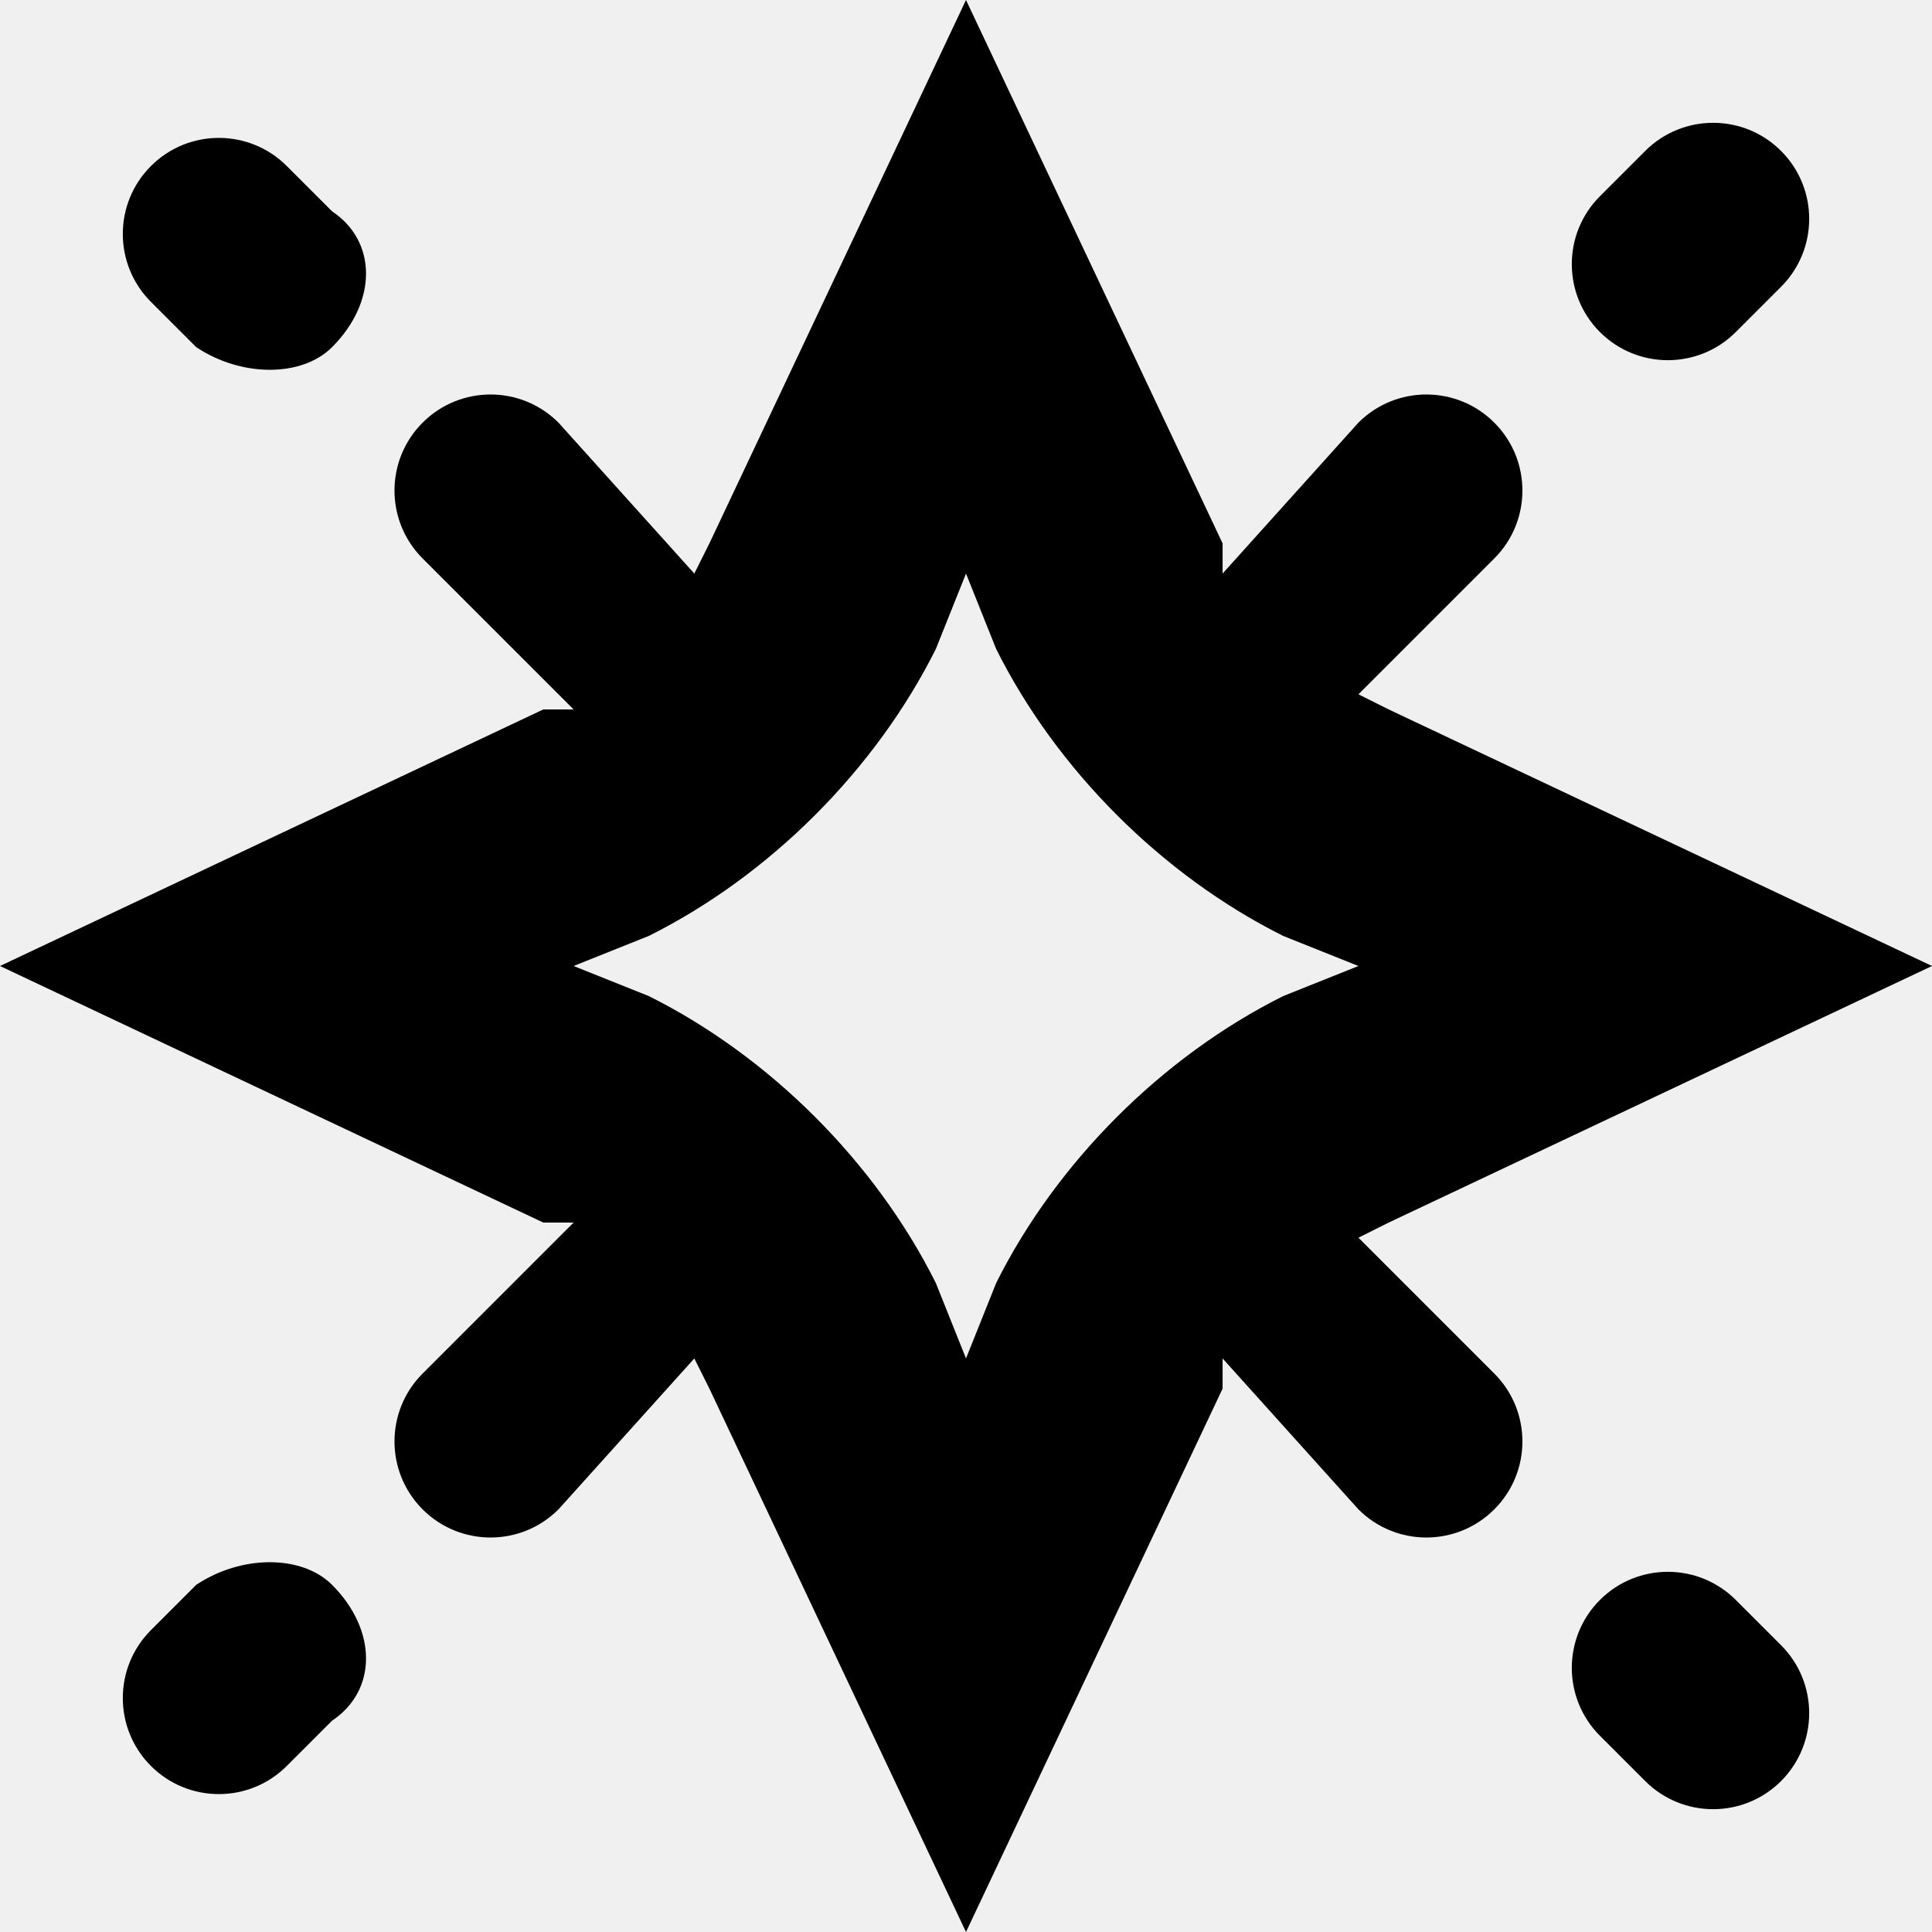
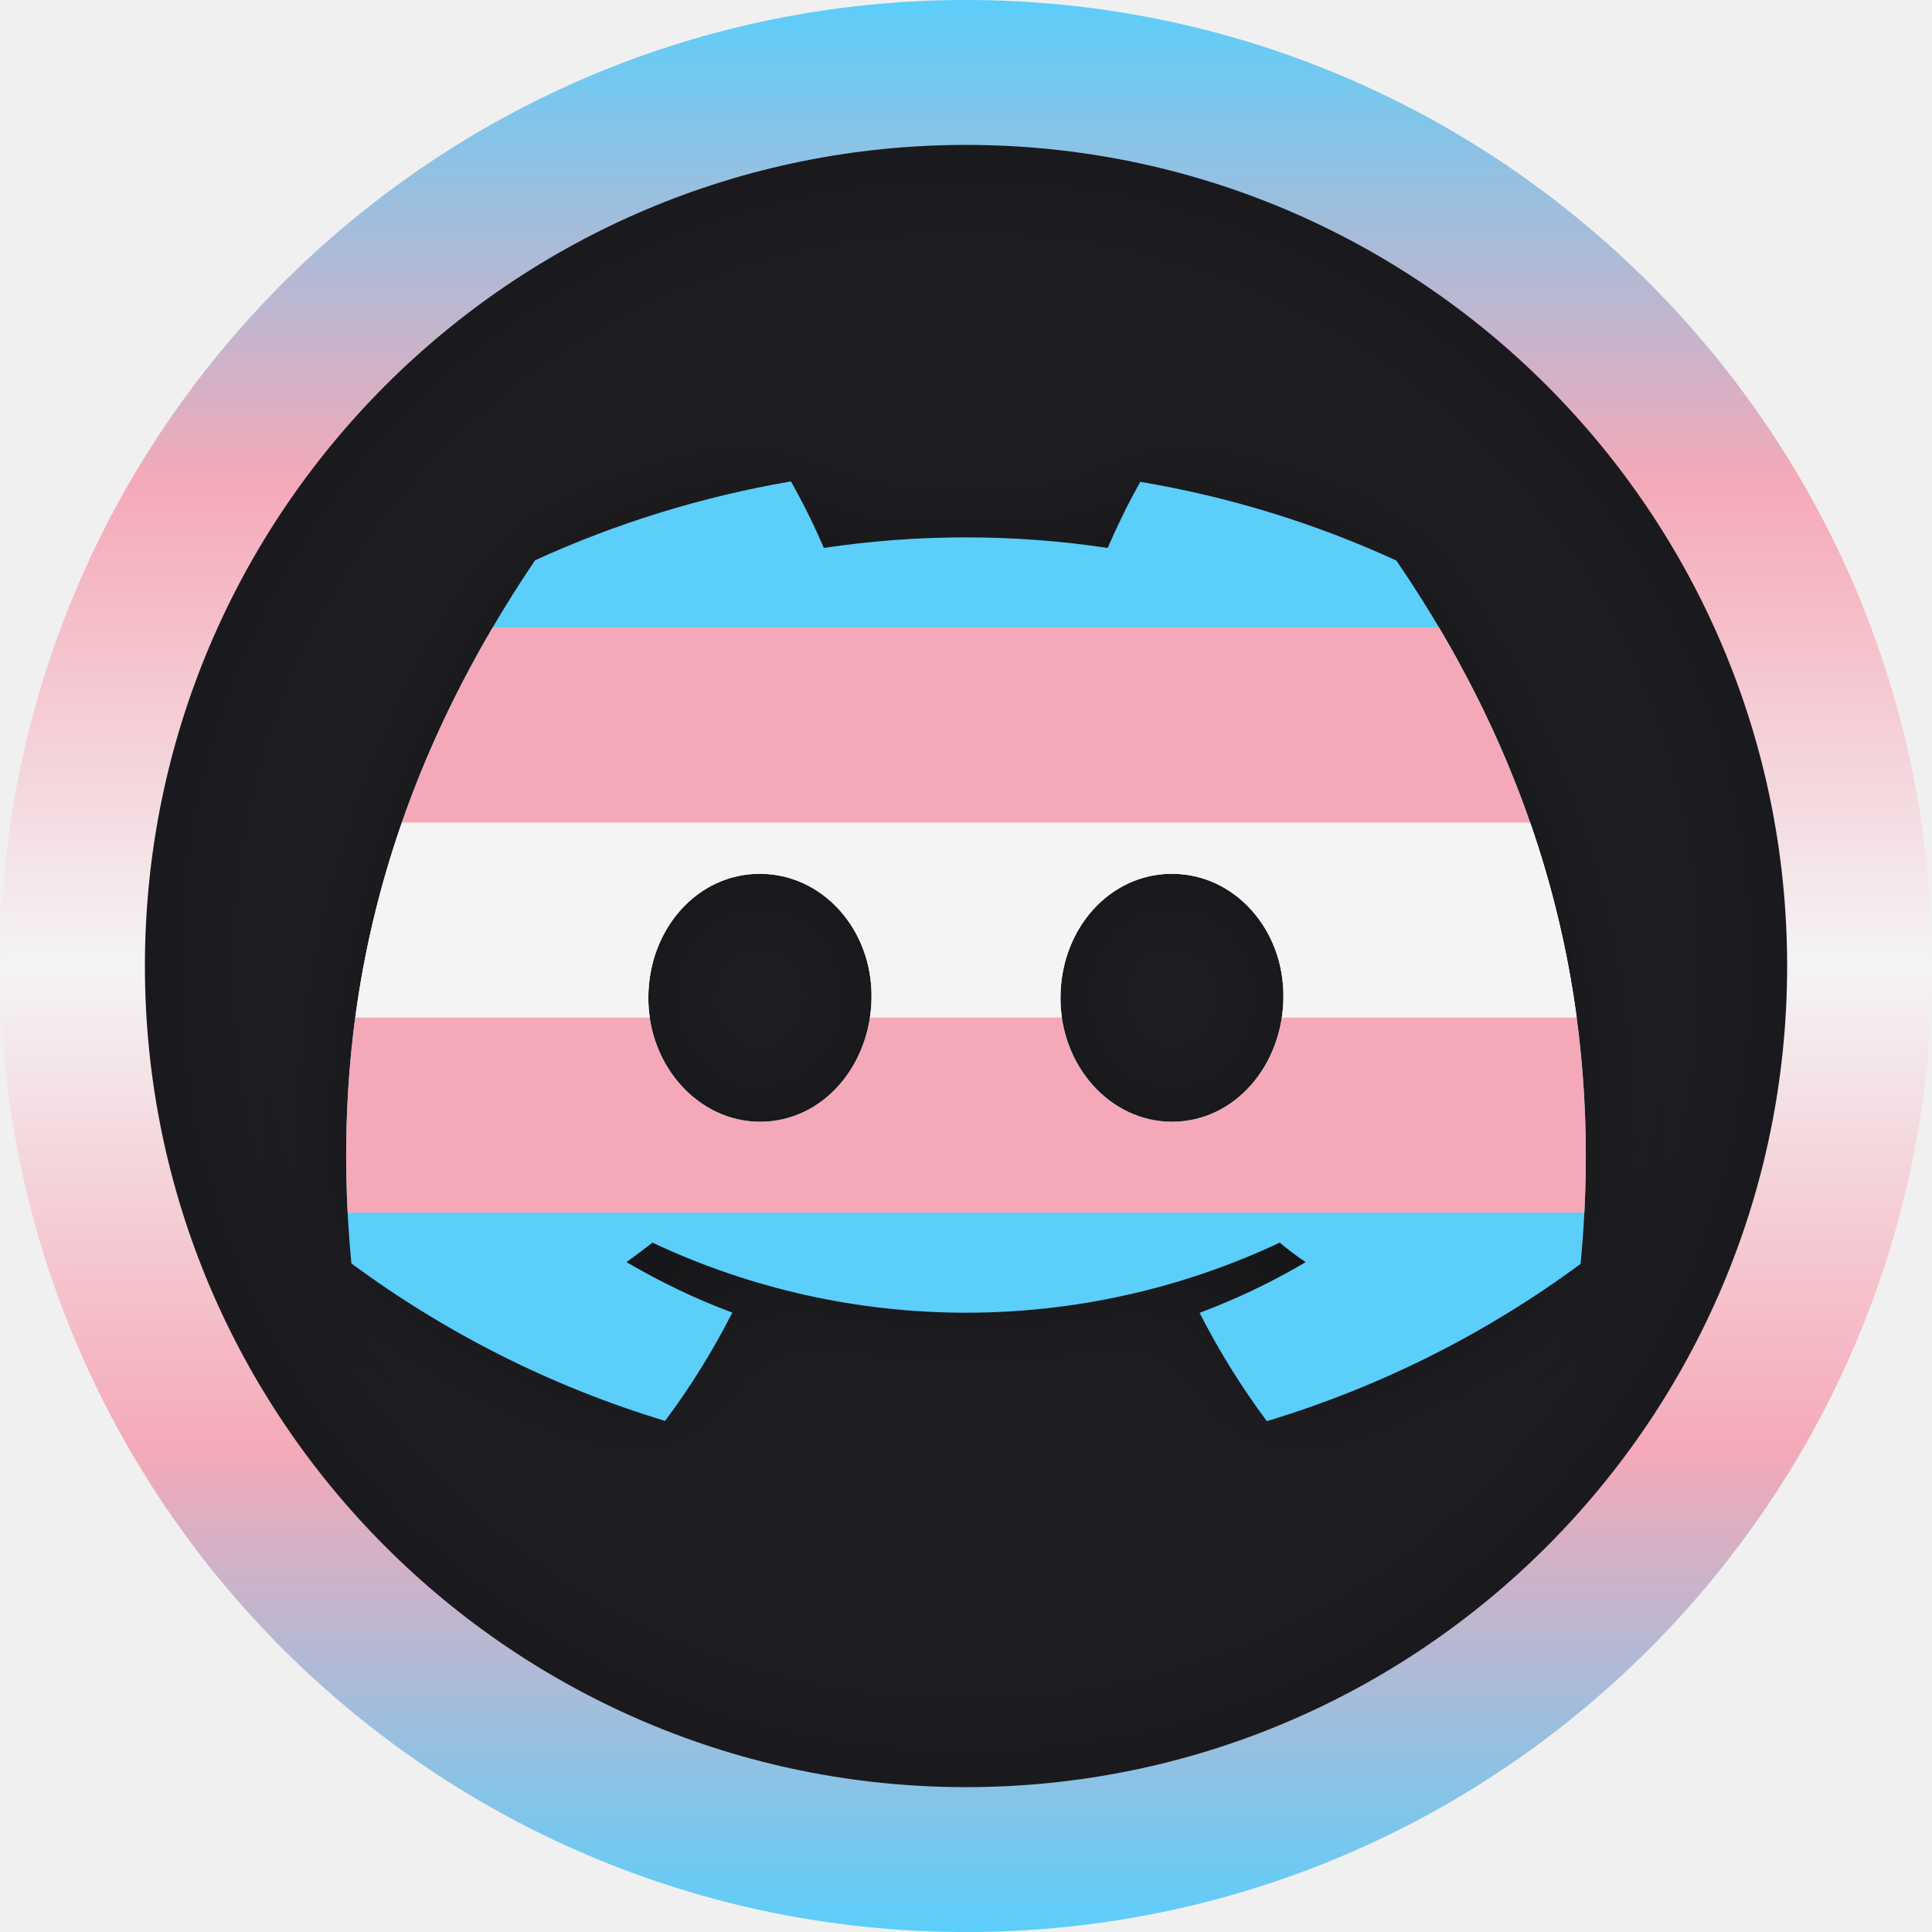
- <svg xmlns="http://www.w3.org/2000/svg" viewBox="0 0 128 128">
-   <path fill-rule="evenodd" d="M81 36 64 0 47 36l-1 2-9-10a6 6 0 0 0-9 9l10 10h-2L0 64l36 17h2L28 91a6 6 0 1 0 9 9l9-10 1 2 17 36 17-36v-2l9 10a6 6 0 1 0 9-9l-9-9 2-1 36-17-36-17-2-1 9-9a6 6 0 1 0-9-9l-9 10v-2Zm-17 2-2 5c-4 8-11 15-19 19l-5 2 5 2c8 4 15 11 19 19l2 5 2-5c4-8 11-15 19-19l5-2-5-2c-8-4-15-11-19-19l-2-5Z" clip-rule="evenodd" />
-   <path d="M118 19a6 6 0 0 0-9-9l-3 3a6 6 0 1 0 9 9l3-3Zm-96 4c-2 2-6 2-9 0l-3-3a6 6 0 1 1 9-9l3 3c3 2 3 6 0 9Zm0 82c-2-2-6-2-9 0l-3 3a6 6 0 1 0 9 9l3-3c3-2 3-6 0-9Zm96 4a6 6 0 0 1-9 9l-3-3a6 6 0 1 1 9-9l3 3Z" />
-   <style>path{fill:#000}@media (prefers-color-scheme:dark){path{fill:#fff}}</style>
+ <svg xmlns="http://www.w3.org/2000/svg" width="640" height="640" version="1.1" viewBox="0 0 169.33 169.33" xml:space="preserve">
+   <defs>
+     <linearGradient id="linearGradient5" x1="84.667" x2="84.667" y2="169.33" gradientUnits="userSpaceOnUse">
+       <stop stop-color="#5bcefa" offset="0" />
+       <stop stop-color="#f5a9b8" offset=".25" />
+       <stop stop-color="#f4f4f5" offset=".5" />
+       <stop stop-color="#f5a9b8" offset=".75" />
+       <stop stop-color="#5bcefa" offset="1" />
+     </linearGradient>
+     <radialGradient id="radialGradient21" cx="-84.667" cy="84.667" r="76.2" gradientTransform="matrix(.94444 0 0 .94444 -4.7037 4.7037)" gradientUnits="userSpaceOnUse">
+       <stop stop-color="#1f1f23" offset=".84" />
+       <stop stop-color="#1a1a1e" offset="1" />
+     </radialGradient>
+     <filter id="filter2-0" x="-.108" y="-.142" width="1.216" height="1.285" color-interpolation-filters="sRGB">
+       <feGaussianBlur stdDeviation="4.313" />
+     </filter>
+   </defs>
+   <path d="m84.667 0a84.667 84.667 0 0 0-84.667 84.667 84.667 84.667 0 0 0 84.667 84.667 84.667 84.667 0 0 0 84.667-84.667 84.667 84.667 0 0 0-84.667-84.667z" fill="url(#linearGradient5)" />
+   <circle transform="scale(-1,1)" cx="-84.667" cy="84.667" r="71.967" fill="url(#radialGradient21)" stroke-width="0" />
+   <g transform="matrix(1.1338 0 0 1.1338 -11.329 -11.156)">
+     <path class="cls-1" d="m98.157 47.055c-0.936 1.663-1.777 3.383-2.542 5.141-7.262-1.089-14.658-1.089-21.94 0-0.745-1.758-1.605-3.478-2.542-5.141-6.823 1.166-13.473 3.211-19.78 6.096-12.499 18.519-15.881 36.56-14.2 54.352 7.32 5.408 15.518 9.537 24.252 12.174 1.968-2.637 3.708-5.447 5.198-8.371-2.829-1.051-5.561-2.37-8.18-3.899 0.688-0.497 1.357-1.013 2.007-1.51 15.346 7.224 33.12 7.224 48.485 0 0.65 0.535 1.319 1.051 2.007 1.51-2.618 1.548-5.351 2.848-8.199 3.918 1.491 2.924 3.23 5.733 5.198 8.371 8.734-2.637 16.932-6.746 24.252-12.155 1.987-20.64-3.402-38.528-14.239-54.371-6.287-2.886-12.938-4.931-19.761-6.077zm-29.412 49.498c-4.72 0-8.638-4.281-8.638-9.575 0-5.294 3.765-9.594 8.619-9.594 4.854 0 8.715 4.319 8.638 9.594-0.076 5.275-3.803 9.575-8.619 9.575zm31.839 0c-4.74 0-8.619-4.281-8.619-9.575 0-5.294 3.765-9.594 8.619-9.594 4.854 0 8.696 4.319 8.619 9.594-0.076 5.275-3.803 9.575-8.619 9.575z" filter="url(#filter2-0)" opacity=".32" stroke-width=".757" style="mix-blend-mode:normal" />
+     <path class="cls-1" d="m98.157 47.055c-0.936 1.663-1.777 3.383-2.542 5.141-7.262-1.089-14.658-1.089-21.94 0-0.745-1.758-1.605-3.478-2.542-5.141-6.823 1.166-13.473 3.211-19.78 6.096-12.499 18.519-15.881 36.56-14.2 54.352 7.32 5.408 15.518 9.537 24.252 12.174 1.968-2.637 3.708-5.447 5.198-8.371-2.829-1.051-5.561-2.37-8.18-3.899 0.688-0.497 1.357-1.013 2.007-1.51 15.346 7.224 33.12 7.224 48.485 0 0.65 0.535 1.319 1.051 2.007 1.51-2.618 1.548-5.351 2.848-8.199 3.918 1.491 2.924 3.23 5.733 5.198 8.371 8.734-2.637 16.932-6.746 24.252-12.155 1.987-20.64-3.402-38.528-14.239-54.371-6.287-2.886-12.938-4.931-19.761-6.077zm-29.412 49.498c-4.72 0-8.638-4.281-8.638-9.575 0-5.294 3.765-9.594 8.619-9.594 4.854 0 8.715 4.319 8.638 9.594-0.076 5.275-3.803 9.575-8.619 9.575zm31.839 0c-4.74 0-8.619-4.281-8.619-9.575 0-5.294 3.765-9.594 8.619-9.594 4.854 0 8.696 4.319 8.619 9.594-0.076 5.275-3.803 9.575-8.619 9.575z" fill="#5bcefa" stroke-width=".757" />
+     <path d="m48.079 58.341c-9.019 15.354-11.976 30.391-11.212 45.244h95.6c0.865-16.804-3.245-31.751-11.234-45.244zm20.647 19.044c4.854 0 8.715 4.319 8.638 9.594-0.076 5.275-3.803 9.575-8.619 9.575-4.72 0-8.638-4.281-8.638-9.575 0-5.294 3.765-9.594 8.619-9.594zm31.858 0c4.854 0 8.696 4.319 8.619 9.594-0.076 5.275-3.803 9.575-8.619 9.575-4.74 0-8.619-4.281-8.619-9.575 0-5.294 3.765-9.594 8.619-9.594z" fill="#f5a9b8" stroke-width=".204" />
+     <path d="m41.058 73.422c-1.76 5.056-2.932 10.081-3.602 15.081h22.765c-0.072-0.497-0.11-1.006-0.11-1.525 0-5.294 3.765-9.594 8.619-9.594 4.854 0 8.715 4.319 8.638 9.594-0.007 0.519-0.05 1.028-0.126 1.525h14.836c-0.072-0.497-0.109-1.006-0.109-1.525 0-5.294 3.765-9.594 8.619-9.594 4.854 0 8.695 4.319 8.619 9.594-7e-3 0.519-0.05 1.028-0.126 1.525h22.797c-0.701-5.213-1.913-10.236-3.597-15.081z" fill="#f4f4f5" stroke-width=".204" />
+   </g>
</svg>
